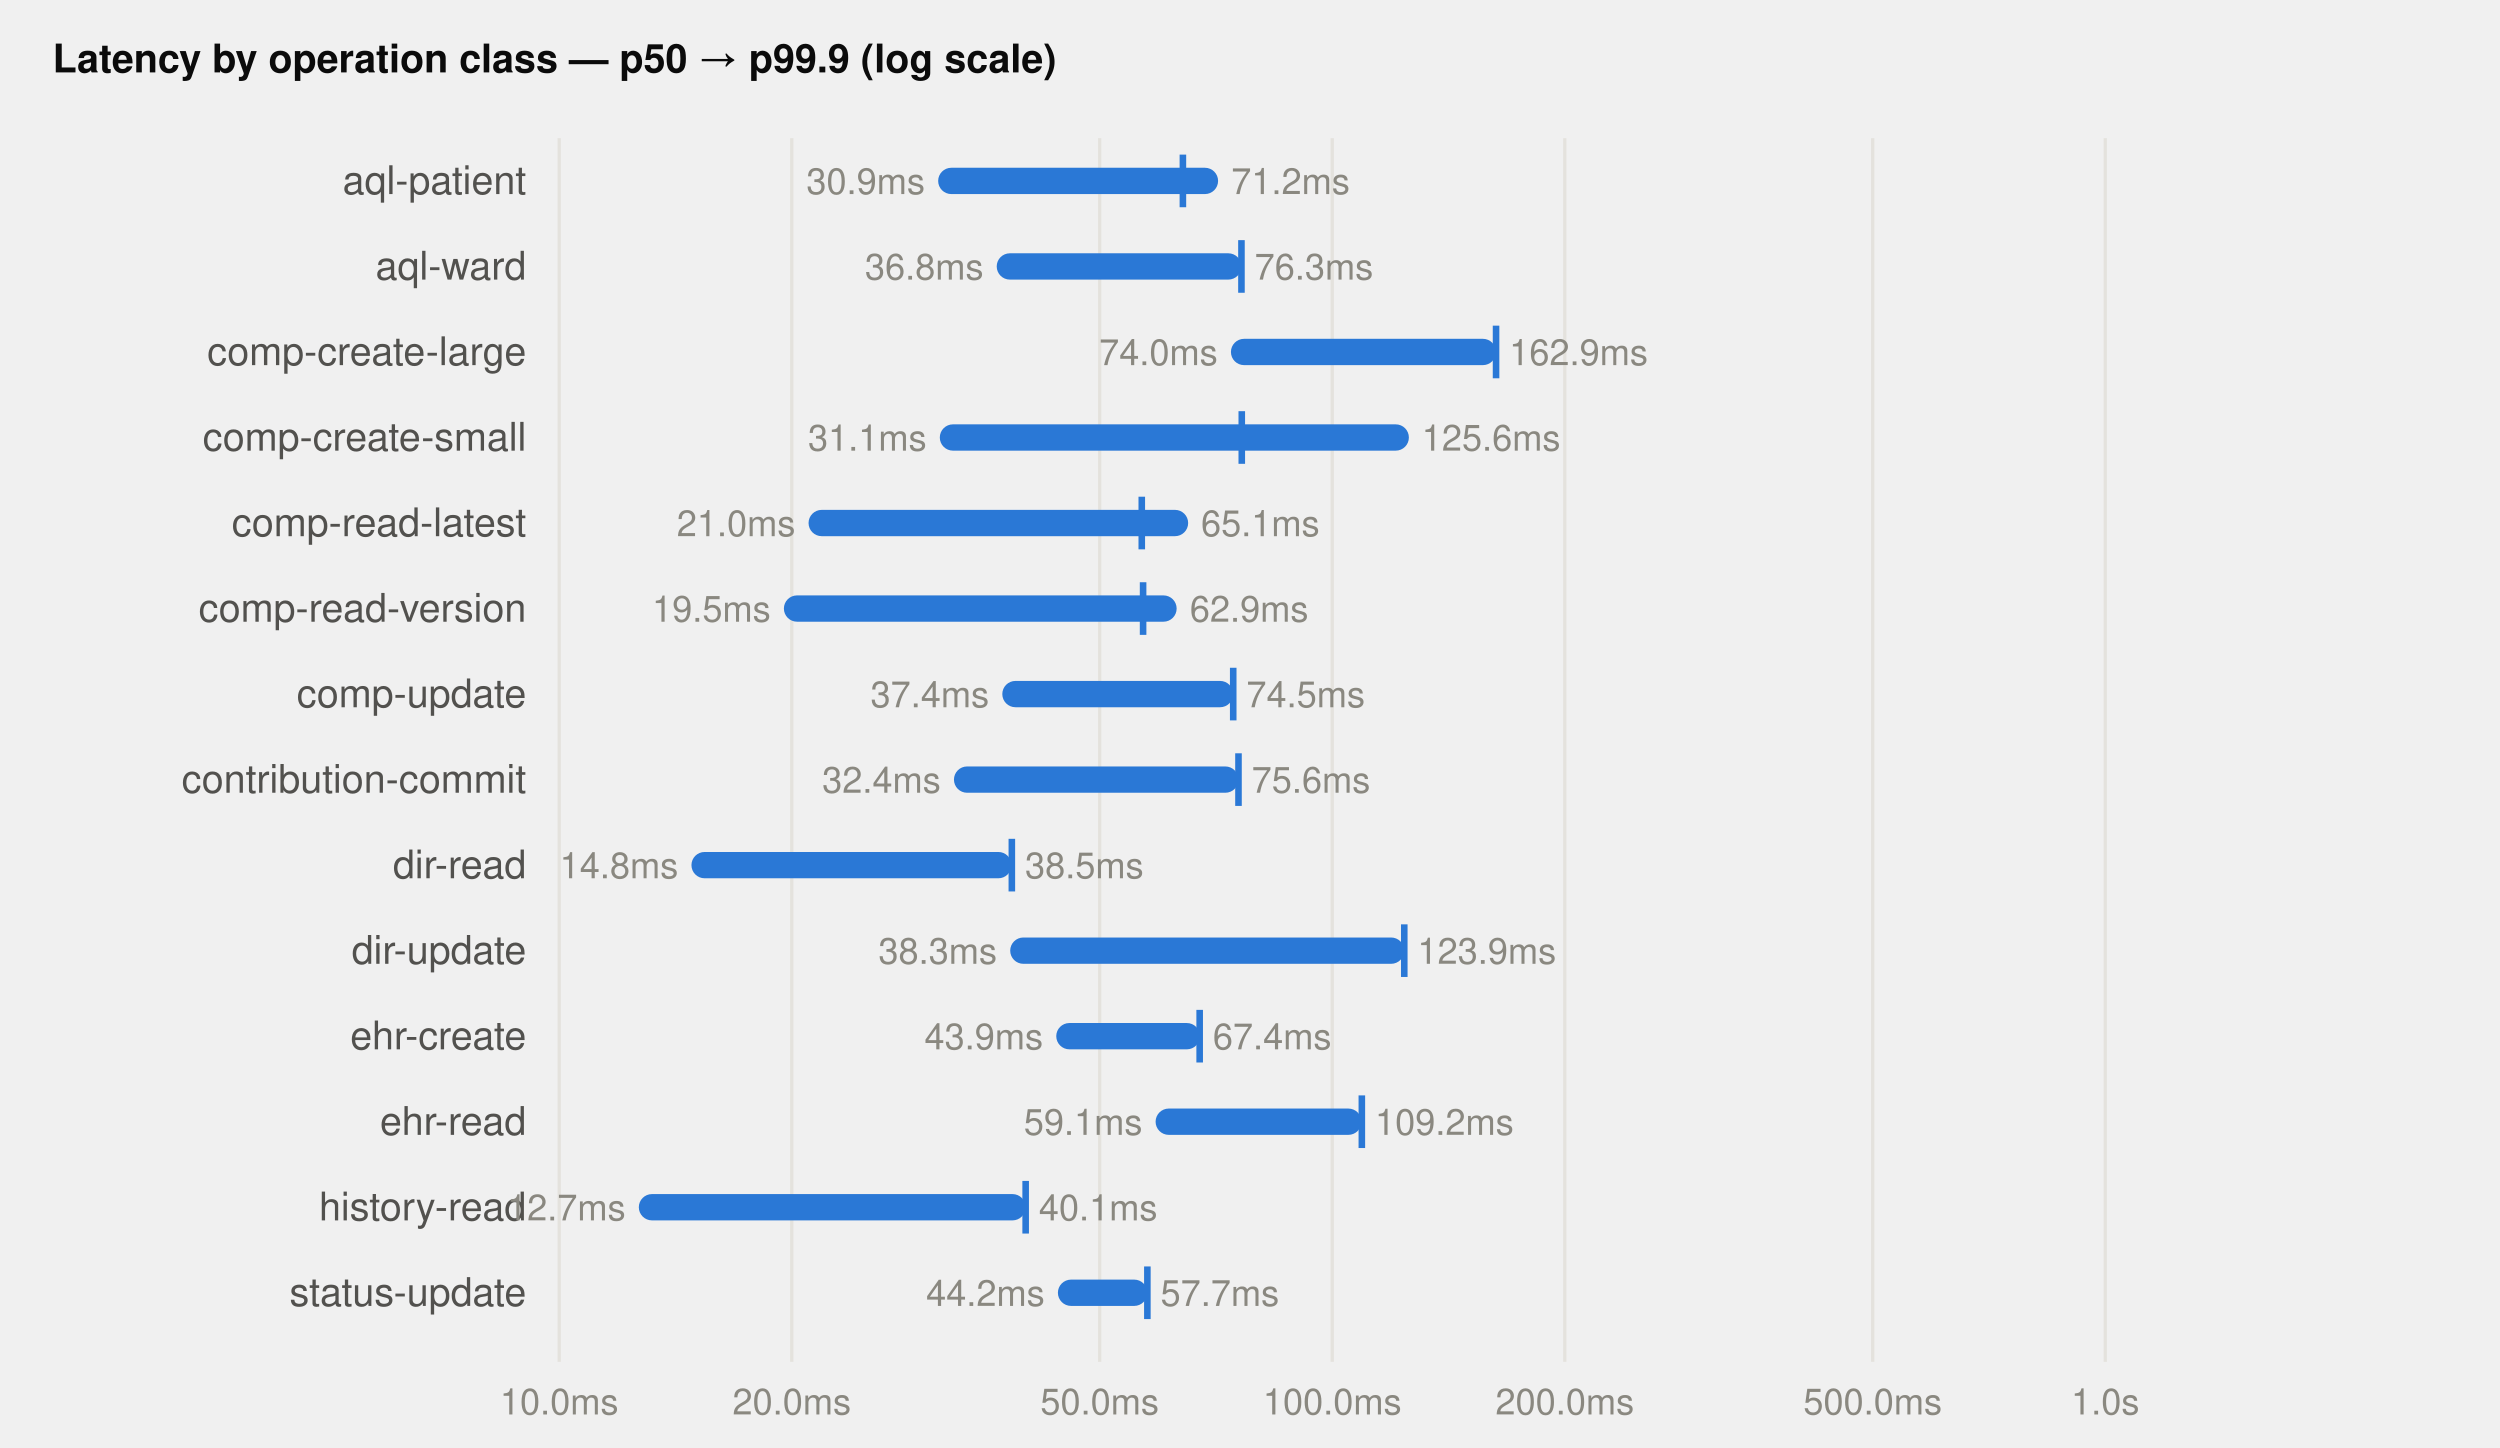
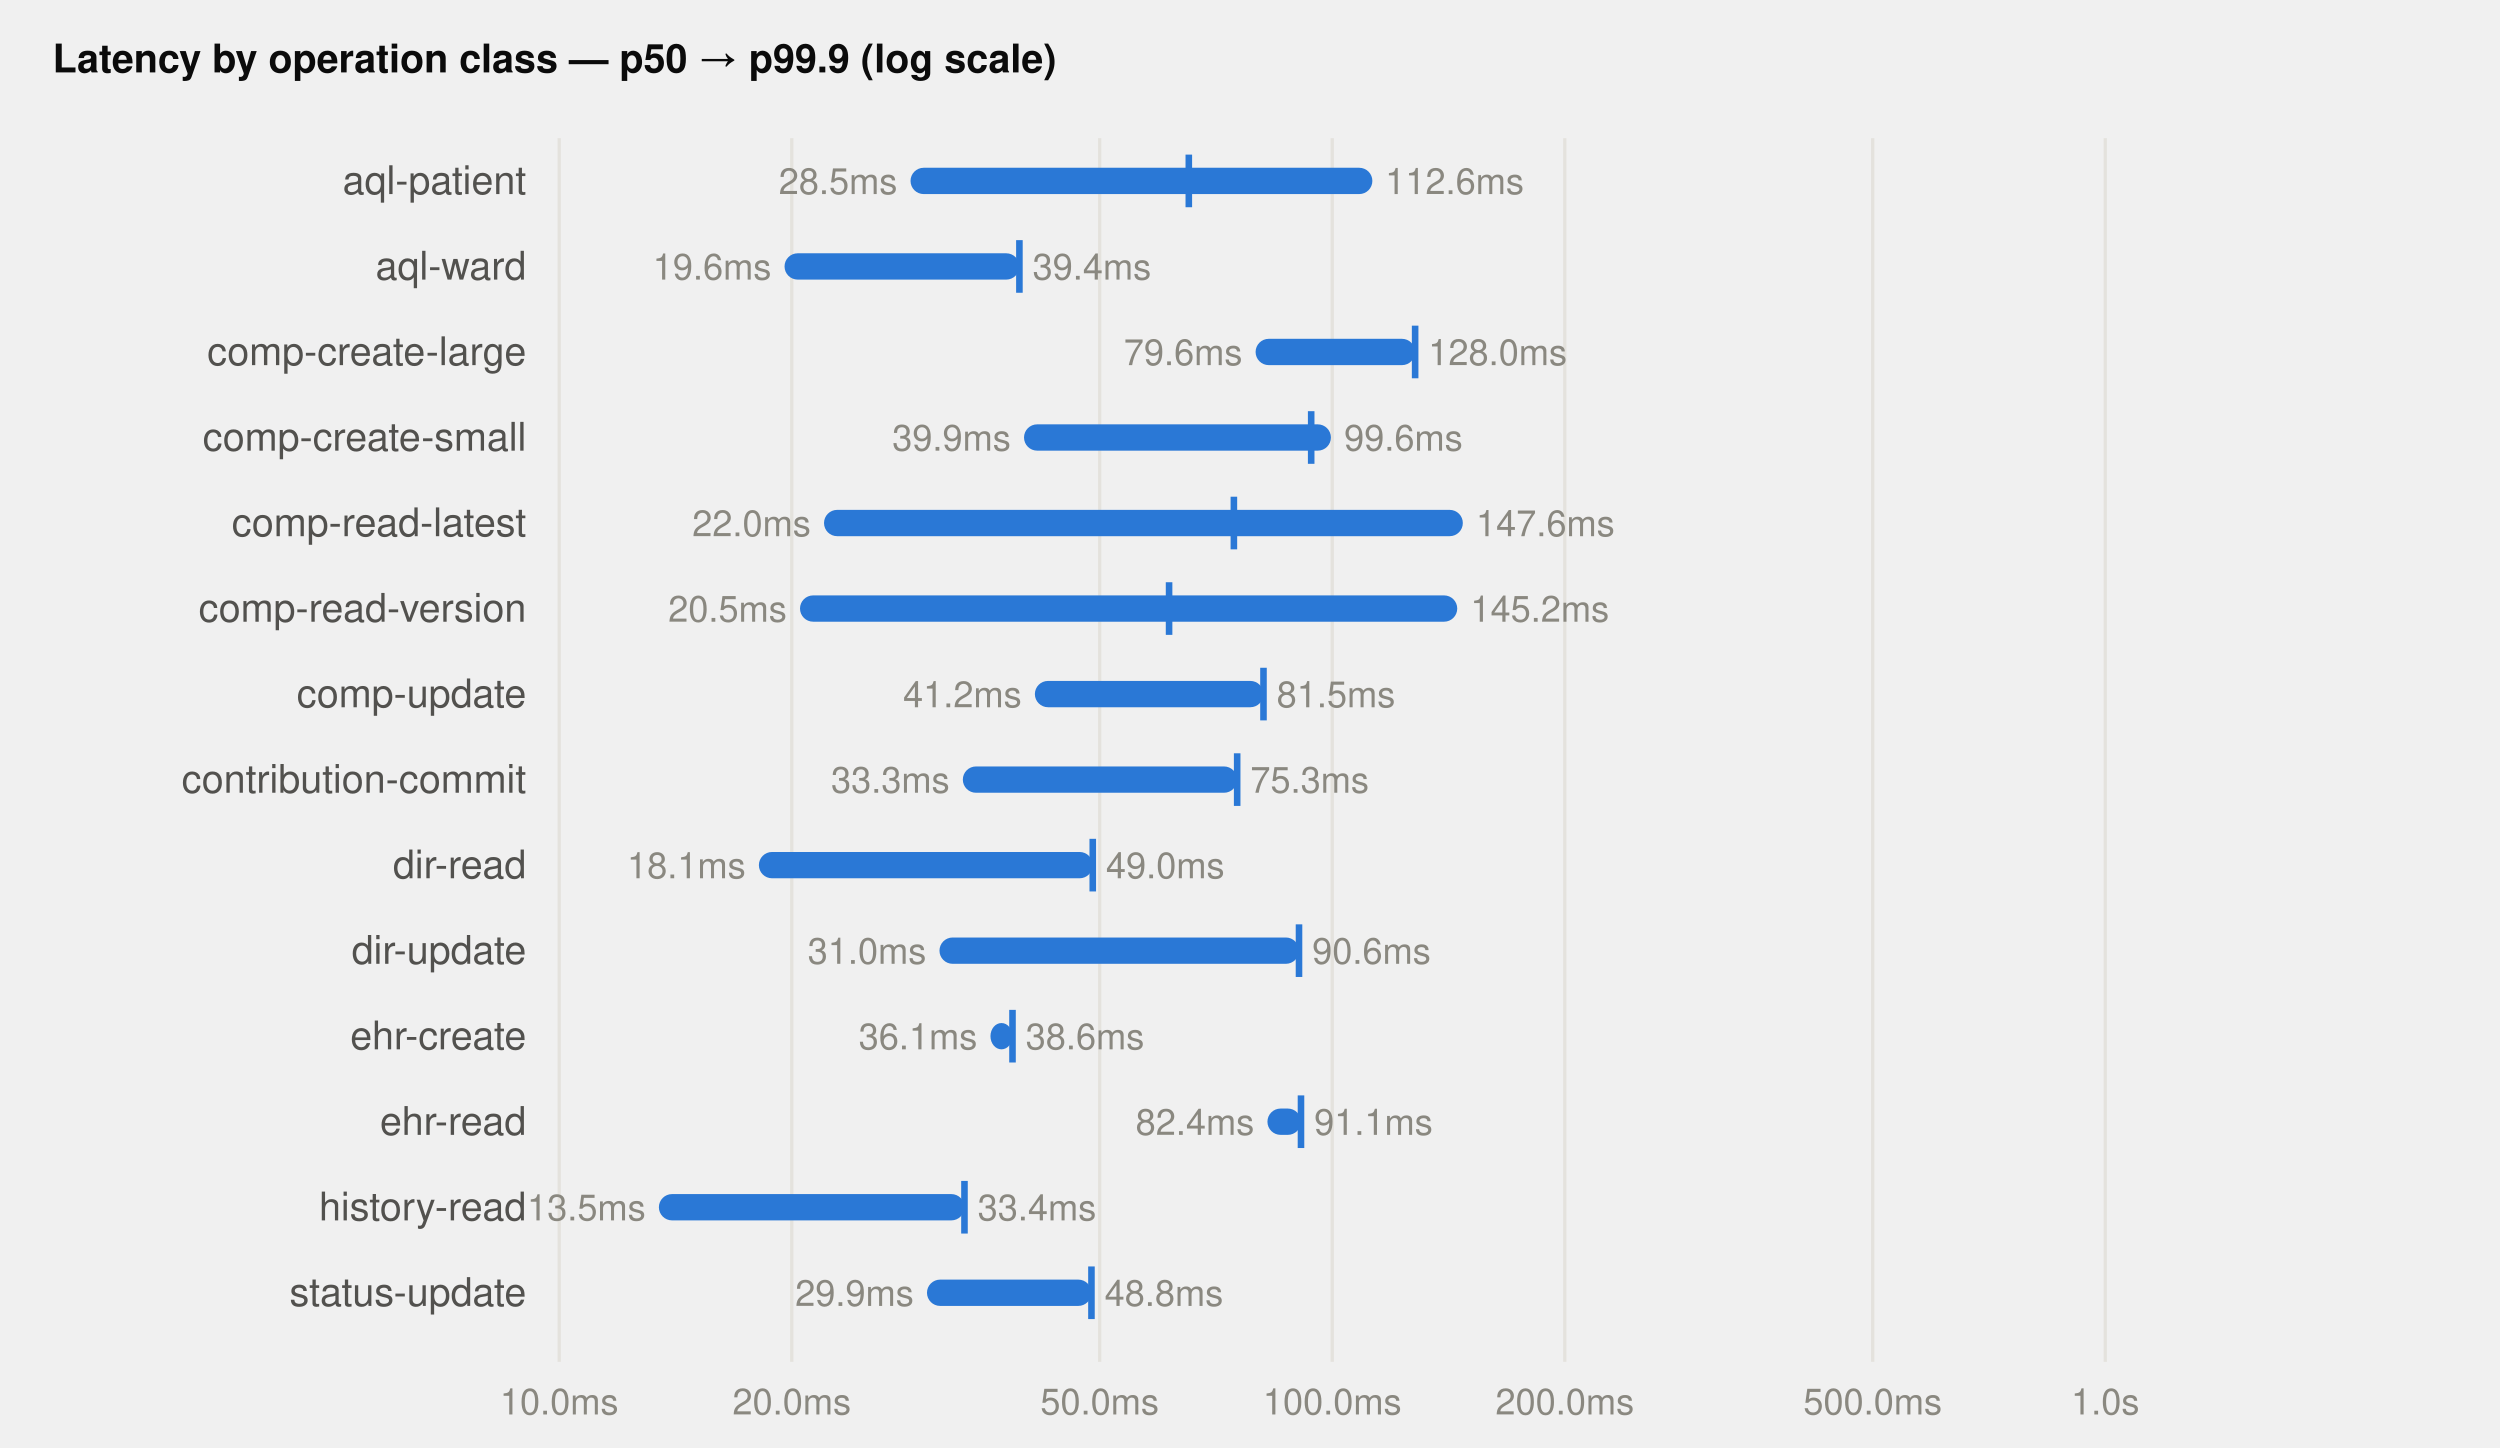
<svg xmlns="http://www.w3.org/2000/svg" viewBox="0 0 760 440" role="img" aria-label="Latency ranges per operation class">
  <style>
text { fill: #52514e; font: 12px -apple-system, 'Segoe UI', Helvetica, Arial, sans-serif; }
.title { fill: #0b0b0b; font-weight: 600; }
.muted { fill: #8a8880; font-size: 11px; }
.grid { stroke: #e4e2dd; stroke-width: 1; }
.s1 { fill: #2a78d6; } .s1s { stroke: #2a78d6; }
.s2 { fill: #1baf7a; } .s2s { stroke: #1baf7a; }
@media (prefers-color-scheme: dark) {
text { fill: #c3c2b7; }
.title { fill: #ffffff; }
.muted { fill: #8f8e85; }
.grid { stroke: #3a3a38; }
.s1 { fill: #3987e5; } .s1s { stroke: #3987e5; }
.s2 { fill: #199e70; } .s2s { stroke: #199e70; }
}
</style>
  <text x="16" y="22" class="title">Latency by operation class — p50 → p99.9 (log scale)</text>
  <line class="grid" x1="170.0" y1="42" x2="170.0" y2="414.0" />
  <text class="muted" x="170.0" y="430.0" text-anchor="middle">10.0ms</text>
  <line class="grid" x1="240.7" y1="42" x2="240.7" y2="414.0" />
  <text class="muted" x="240.7" y="430.0" text-anchor="middle">20.0ms</text>
  <line class="grid" x1="334.3" y1="42" x2="334.3" y2="414.0" />
  <text class="muted" x="334.3" y="430.0" text-anchor="middle">50.0ms</text>
  <line class="grid" x1="405.0" y1="42" x2="405.0" y2="414.0" />
  <text class="muted" x="405.0" y="430.0" text-anchor="middle">100.0ms</text>
  <line class="grid" x1="475.7" y1="42" x2="475.7" y2="414.0" />
  <text class="muted" x="475.7" y="430.0" text-anchor="middle">200.0ms</text>
  <line class="grid" x1="569.3" y1="42" x2="569.3" y2="414.0" />
  <text class="muted" x="569.3" y="430.0" text-anchor="middle">500.0ms</text>
  <line class="grid" x1="640.0" y1="42" x2="640.0" y2="414.0" />
  <text class="muted" x="640.0" y="430.0" text-anchor="middle">1.0s</text>
  <text x="160.0" y="59.0" text-anchor="end">aql-patient</text>
-   <rect class="s1" x="285.2" y="51.0" width="85.1" height="8" rx="4" />
-   <line class="s1s" x1="359.6" y1="47.0" x2="359.6" y2="63.0" stroke-width="2" />
-   <text class="muted" x="281.2" y="59.0" text-anchor="end">30.9ms</text>
-   <text class="muted" x="374.3" y="59.0">71.2ms</text>
+   <rect class="s1" x="276.8" y="51.0" width="140.4" height="8" rx="4" />
+   <line class="s1s" x1="361.4" y1="47.0" x2="361.4" y2="63.0" stroke-width="2" />
+   <text class="muted" x="272.8" y="59.0" text-anchor="end">28.5ms</text>
+   <text class="muted" x="421.1" y="59.0">112.6ms</text>
  <text x="160.0" y="85.0" text-anchor="end">aql-ward</text>
-   <rect class="s1" x="303.0" y="77.0" width="74.4" height="8" rx="4" />
-   <line class="s1s" x1="377.4" y1="73.0" x2="377.4" y2="89.0" stroke-width="2" />
-   <text class="muted" x="299.0" y="85.0" text-anchor="end">36.8ms</text>
-   <text class="muted" x="381.4" y="85.0">76.3ms</text>
+   <rect class="s1" x="238.5" y="77.0" width="71.4" height="8" rx="4" />
+   <line class="s1s" x1="309.9" y1="73.0" x2="309.9" y2="89.0" stroke-width="2" />
+   <text class="muted" x="234.5" y="85.0" text-anchor="end">19.6ms</text>
+   <text class="muted" x="313.9" y="85.0">39.4ms</text>
  <text x="160.0" y="111.0" text-anchor="end">comp-create-large</text>
-   <rect class="s1" x="374.2" y="103.0" width="80.6" height="8" rx="4" />
-   <line class="s1s" x1="454.8" y1="99.0" x2="454.8" y2="115.0" stroke-width="2" />
-   <text class="muted" x="370.2" y="111.0" text-anchor="end">74.0ms</text>
-   <text class="muted" x="458.8" y="111.0">162.9ms</text>
+   <rect class="s1" x="381.7" y="103.0" width="48.5" height="8" rx="4" />
+   <line class="s1s" x1="430.2" y1="99.0" x2="430.2" y2="115.0" stroke-width="2" />
+   <text class="muted" x="377.7" y="111.0" text-anchor="end">79.6ms</text>
+   <text class="muted" x="434.2" y="111.0">128.0ms</text>
  <text x="160.0" y="137.0" text-anchor="end">comp-create-small</text>
-   <rect class="s1" x="285.7" y="129.0" width="142.6" height="8" rx="4" />
-   <line class="s1s" x1="377.5" y1="125.0" x2="377.5" y2="141.0" stroke-width="2" />
-   <text class="muted" x="281.7" y="137.0" text-anchor="end">31.1ms</text>
-   <text class="muted" x="432.2" y="137.0">125.6ms</text>
+   <rect class="s1" x="311.3" y="129.0" width="93.3" height="8" rx="4" />
+   <line class="s1s" x1="398.6" y1="125.0" x2="398.6" y2="141.0" stroke-width="2" />
+   <text class="muted" x="307.3" y="137.0" text-anchor="end">39.9ms</text>
+   <text class="muted" x="408.6" y="137.0">99.6ms</text>
  <text x="160.0" y="163.0" text-anchor="end">comp-read-latest</text>
-   <rect class="s1" x="245.8" y="155.0" width="115.4" height="8" rx="4" />
-   <line class="s1s" x1="347.1" y1="151.0" x2="347.1" y2="167.0" stroke-width="2" />
-   <text class="muted" x="241.8" y="163.0" text-anchor="end">21.0ms</text>
-   <text class="muted" x="365.1" y="163.0">65.1ms</text>
+   <rect class="s1" x="250.5" y="155.0" width="194.2" height="8" rx="4" />
+   <line class="s1s" x1="375.1" y1="151.0" x2="375.1" y2="167.0" stroke-width="2" />
+   <text class="muted" x="246.5" y="163.0" text-anchor="end">22.0ms</text>
+   <text class="muted" x="448.7" y="163.0">147.6ms</text>
  <text x="160.0" y="189.0" text-anchor="end">comp-read-version</text>
-   <rect class="s1" x="238.3" y="181.0" width="119.4" height="8" rx="4" />
-   <line class="s1s" x1="347.5" y1="177.0" x2="347.5" y2="193.0" stroke-width="2" />
-   <text class="muted" x="234.3" y="189.0" text-anchor="end">19.5ms</text>
-   <text class="muted" x="361.7" y="189.0">62.9ms</text>
+   <rect class="s1" x="243.2" y="181.0" width="199.8" height="8" rx="4" />
+   <line class="s1s" x1="355.4" y1="177.0" x2="355.4" y2="193.0" stroke-width="2" />
+   <text class="muted" x="239.2" y="189.0" text-anchor="end">20.5ms</text>
+   <text class="muted" x="447.0" y="189.0">145.2ms</text>
  <text x="160.0" y="215.0" text-anchor="end">comp-update</text>
-   <rect class="s1" x="304.7" y="207.0" width="70.2" height="8" rx="4" />
-   <line class="s1s" x1="374.9" y1="203.0" x2="374.9" y2="219.0" stroke-width="2" />
-   <text class="muted" x="300.7" y="215.0" text-anchor="end">37.4ms</text>
-   <text class="muted" x="378.9" y="215.0">74.5ms</text>
+   <rect class="s1" x="314.6" y="207.0" width="69.5" height="8" rx="4" />
+   <line class="s1s" x1="384.1" y1="203.0" x2="384.1" y2="219.0" stroke-width="2" />
+   <text class="muted" x="310.6" y="215.0" text-anchor="end">41.2ms</text>
+   <text class="muted" x="388.1" y="215.0">81.5ms</text>
  <text x="160.0" y="241.0" text-anchor="end">contribution-commit</text>
-   <rect class="s1" x="290.0" y="233.0" width="86.5" height="8" rx="4" />
-   <line class="s1s" x1="376.5" y1="229.0" x2="376.5" y2="245.0" stroke-width="2" />
-   <text class="muted" x="286.0" y="241.0" text-anchor="end">32.4ms</text>
-   <text class="muted" x="380.5" y="241.0">75.6ms</text>
+   <rect class="s1" x="292.7" y="233.0" width="83.4" height="8" rx="4" />
+   <line class="s1s" x1="376.1" y1="229.0" x2="376.1" y2="245.0" stroke-width="2" />
+   <text class="muted" x="288.7" y="241.0" text-anchor="end">33.3ms</text>
+   <text class="muted" x="380.1" y="241.0">75.3ms</text>
  <text x="160.0" y="267.0" text-anchor="end">dir-read</text>
-   <rect class="s1" x="210.2" y="259.0" width="97.3" height="8" rx="4" />
-   <line class="s1s" x1="307.6" y1="255.0" x2="307.6" y2="271.0" stroke-width="2" />
-   <text class="muted" x="206.2" y="267.0" text-anchor="end">14.8ms</text>
-   <text class="muted" x="311.6" y="267.0">38.5ms</text>
+   <rect class="s1" x="230.7" y="259.0" width="101.5" height="8" rx="4" />
+   <line class="s1s" x1="332.2" y1="255.0" x2="332.2" y2="271.0" stroke-width="2" />
+   <text class="muted" x="226.7" y="267.0" text-anchor="end">18.1ms</text>
+   <text class="muted" x="336.2" y="267.0">49.0ms</text>
  <text x="160.0" y="293.0" text-anchor="end">dir-update</text>
-   <rect class="s1" x="307.1" y="285.0" width="119.8" height="8" rx="4" />
-   <line class="s1s" x1="426.9" y1="281.0" x2="426.9" y2="297.0" stroke-width="2" />
-   <text class="muted" x="303.1" y="293.0" text-anchor="end">38.3ms</text>
-   <text class="muted" x="430.9" y="293.0">123.9ms</text>
+   <rect class="s1" x="285.6" y="285.0" width="109.3" height="8" rx="4" />
+   <line class="s1s" x1="394.9" y1="281.0" x2="394.9" y2="297.0" stroke-width="2" />
+   <text class="muted" x="281.6" y="293.0" text-anchor="end">31.0ms</text>
+   <text class="muted" x="398.9" y="293.0">90.6ms</text>
  <text x="160.0" y="319.0" text-anchor="end">ehr-create</text>
-   <rect class="s1" x="321.1" y="311.0" width="43.7" height="8" rx="4" />
-   <line class="s1s" x1="364.7" y1="307.0" x2="364.7" y2="323.0" stroke-width="2" />
-   <text class="muted" x="317.1" y="319.0" text-anchor="end">43.9ms</text>
-   <text class="muted" x="368.7" y="319.0">67.4ms</text>
+   <rect class="s1" x="301.1" y="311.0" width="6.7" height="8" rx="4" />
+   <line class="s1s" x1="307.8" y1="307.0" x2="307.8" y2="323.0" stroke-width="2" />
+   <text class="muted" x="297.1" y="319.0" text-anchor="end">36.1ms</text>
+   <text class="muted" x="311.8" y="319.0">38.6ms</text>
  <text x="160.0" y="345.0" text-anchor="end">ehr-read</text>
-   <rect class="s1" x="351.3" y="337.0" width="62.6" height="8" rx="4" />
-   <line class="s1s" x1="414.0" y1="333.0" x2="414.0" y2="349.0" stroke-width="2" />
-   <text class="muted" x="347.3" y="345.0" text-anchor="end">59.1ms</text>
-   <text class="muted" x="418.0" y="345.0">109.2ms</text>
+   <rect class="s1" x="385.3" y="337.0" width="10.2" height="8" rx="4" />
+   <line class="s1s" x1="395.5" y1="333.0" x2="395.5" y2="349.0" stroke-width="2" />
+   <text class="muted" x="381.3" y="345.0" text-anchor="end">82.4ms</text>
+   <text class="muted" x="399.5" y="345.0">91.1ms</text>
  <text x="160.0" y="371.0" text-anchor="end">history-read</text>
-   <rect class="s1" x="194.2" y="363.0" width="117.6" height="8" rx="4" />
-   <line class="s1s" x1="311.8" y1="359.0" x2="311.8" y2="375.0" stroke-width="2" />
-   <text class="muted" x="190.2" y="371.0" text-anchor="end">12.7ms</text>
-   <text class="muted" x="315.8" y="371.0">40.1ms</text>
+   <rect class="s1" x="200.3" y="363.0" width="92.9" height="8" rx="4" />
+   <line class="s1s" x1="293.2" y1="359.0" x2="293.2" y2="375.0" stroke-width="2" />
+   <text class="muted" x="196.3" y="371.0" text-anchor="end">13.5ms</text>
+   <text class="muted" x="297.2" y="371.0">33.4ms</text>
  <text x="160.0" y="397.0" text-anchor="end">status-update</text>
-   <rect class="s1" x="321.6" y="389.0" width="27.2" height="8" rx="4" />
-   <line class="s1s" x1="348.8" y1="385.0" x2="348.8" y2="401.0" stroke-width="2" />
-   <text class="muted" x="317.6" y="397.0" text-anchor="end">44.2ms</text>
-   <text class="muted" x="352.8" y="397.0">57.7ms</text>
+   <rect class="s1" x="281.8" y="389.0" width="50.0" height="8" rx="4" />
+   <line class="s1s" x1="331.8" y1="385.0" x2="331.8" y2="401.0" stroke-width="2" />
+   <text class="muted" x="277.8" y="397.0" text-anchor="end">29.9ms</text>
+   <text class="muted" x="335.8" y="397.0">48.8ms</text>
</svg>
